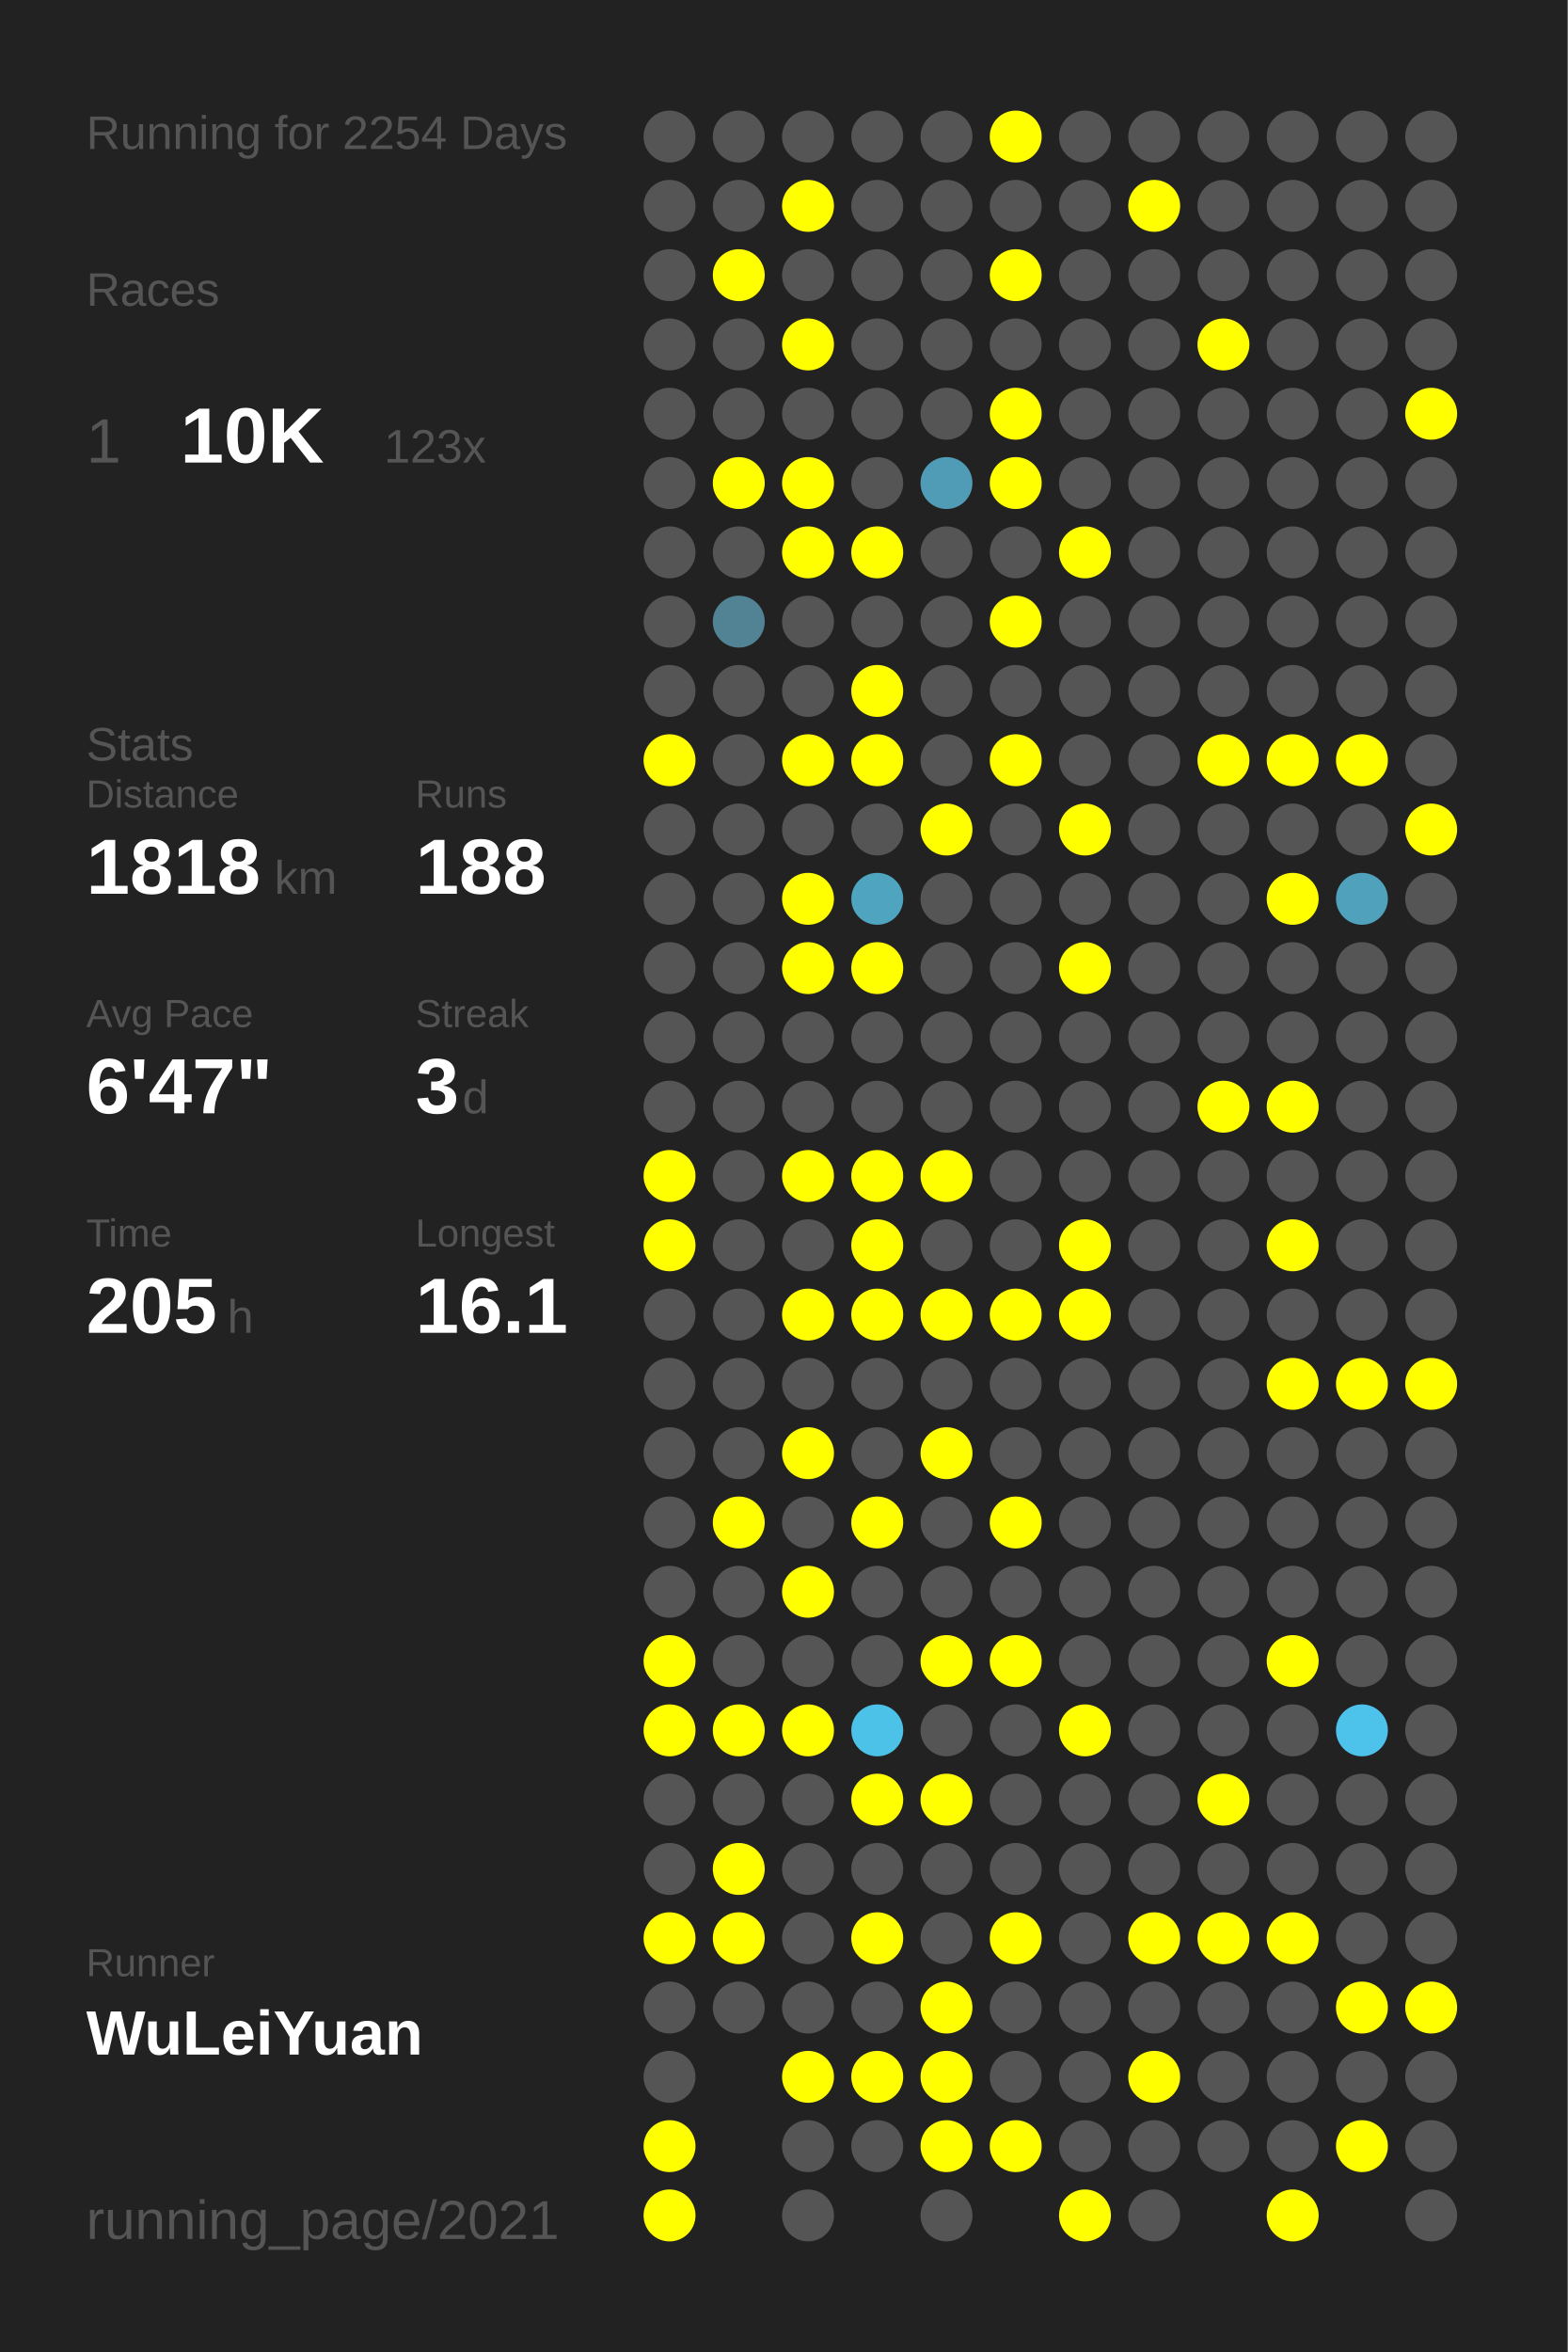
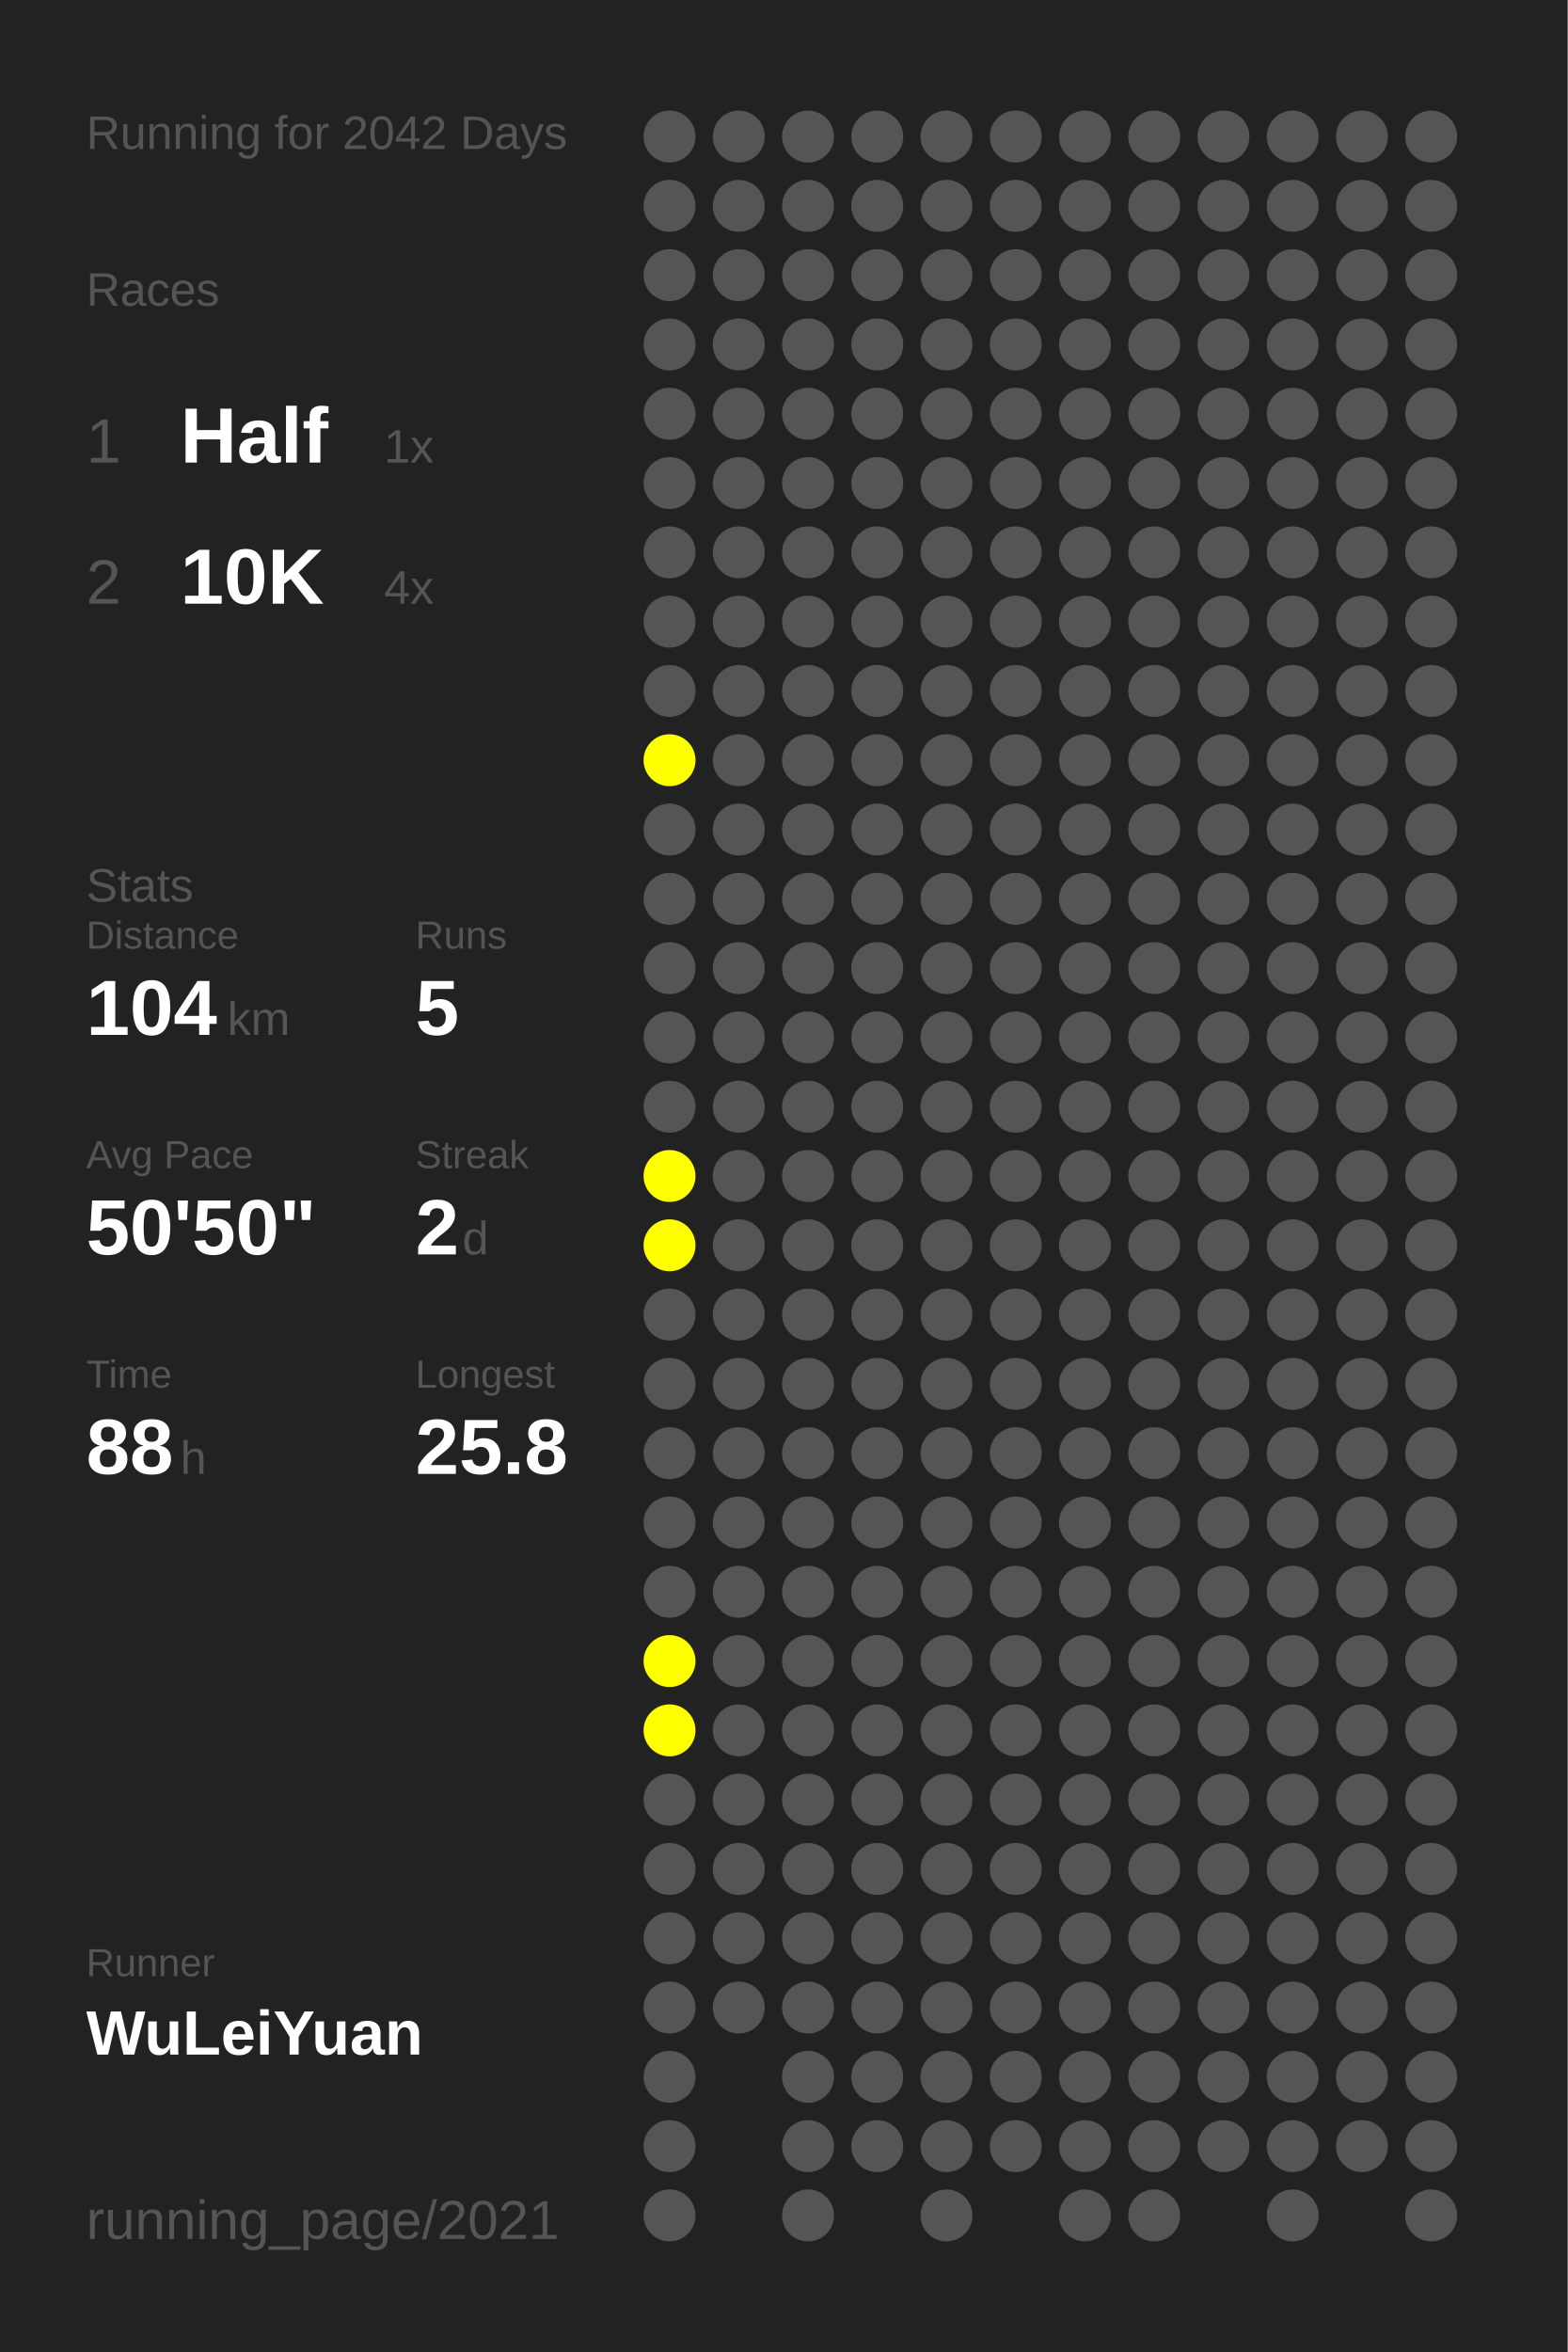
<svg xmlns="http://www.w3.org/2000/svg" baseProfile="full" height="300mm" version="1.1" viewBox="0,0,200,300" width="200mm">
  <defs />
  <rect fill="#222222" height="300" width="200" x="0" y="0" />
-   <text fill="#555555" style="font-size:6px; font-family:Arial;" x="11" y="19">Running for 2254 Days</text>
+   <text fill="#555555" style="font-size:6px; font-family:Arial;" x="11" y="19">Running for 2042 Days</text>
  <text fill="#555555" style="font-size:6px; font-family:Arial;" x="11" y="39">Races</text>
  <text fill="#555555" style="font-size:8px; font-family:Arial;" x="11" y="59">1</text>
-   <text fill="#FFFFFF" style="font-size:10px; font-family:Arial; font-weight:bold;" x="23" y="59">10K</text>
-   <text fill="#555555" style="font-size:6px; font-family:Arial;" x="49" y="59">123x</text>
-   <text fill="#555555" style="font-size:6px; font-family:Arial;" x="11" y="97">Stats</text>
-   <text fill="#555555" style="font-size:5px; font-family:Arial;" x="11" y="103">Distance</text>
-   <text fill="#FFFFFF" style="font-size:10px; font-family:Arial; font-weight:bold;" x="11" y="114">1818</text>
-   <text fill="#555555" style="font-size:6px; font-family:Arial;" x="35" y="114">km</text>
-   <text fill="#555555" style="font-size:5px; font-family:Arial;" x="53" y="103">Runs</text>
-   <text fill="#FFFFFF" style="font-size:10px; font-family:Arial; font-weight:bold;" x="53" y="114">188</text>
-   <text fill="#555555" style="font-size:5px; font-family:Arial;" x="11" y="131">Avg Pace</text>
-   <text fill="#FFFFFF" style="font-size:10px; font-family:Arial; font-weight:bold;" x="11" y="142">6'47"</text>
-   <text fill="#555555" style="font-size:5px; font-family:Arial;" x="53" y="131">Streak</text>
-   <text fill="#FFFFFF" style="font-size:10px; font-family:Arial; font-weight:bold;" x="53" y="142">3</text>
-   <text fill="#555555" style="font-size:6px; font-family:Arial;" x="59" y="142">d</text>
-   <text fill="#555555" style="font-size:5px; font-family:Arial;" x="11" y="159">Time</text>
-   <text fill="#FFFFFF" style="font-size:10px; font-family:Arial; font-weight:bold;" x="11" y="170">205</text>
-   <text fill="#555555" style="font-size:6px; font-family:Arial;" x="29" y="170">h</text>
-   <text fill="#555555" style="font-size:5px; font-family:Arial;" x="53" y="159">Longest</text>
-   <text fill="#FFFFFF" style="font-size:10px; font-family:Arial; font-weight:bold;" x="53" y="170">16.1</text>
+   <text fill="#FFFFFF" style="font-size:10px; font-family:Arial; font-weight:bold;" x="23" y="59">Half</text>
+   <text fill="#555555" style="font-size:6px; font-family:Arial;" x="49" y="59">1x</text>
+   <text fill="#555555" style="font-size:8px; font-family:Arial;" x="11" y="77">2</text>
+   <text fill="#FFFFFF" style="font-size:10px; font-family:Arial; font-weight:bold;" x="23" y="77">10K</text>
+   <text fill="#555555" style="font-size:6px; font-family:Arial;" x="49" y="77">4x</text>
+   <text fill="#555555" style="font-size:6px; font-family:Arial;" x="11" y="115">Stats</text>
+   <text fill="#555555" style="font-size:5px; font-family:Arial;" x="11" y="121">Distance</text>
+   <text fill="#FFFFFF" style="font-size:10px; font-family:Arial; font-weight:bold;" x="11" y="132">104</text>
+   <text fill="#555555" style="font-size:6px; font-family:Arial;" x="29" y="132">km</text>
+   <text fill="#555555" style="font-size:5px; font-family:Arial;" x="53" y="121">Runs</text>
+   <text fill="#FFFFFF" style="font-size:10px; font-family:Arial; font-weight:bold;" x="53" y="132">5</text>
+   <text fill="#555555" style="font-size:5px; font-family:Arial;" x="11" y="149">Avg Pace</text>
+   <text fill="#FFFFFF" style="font-size:10px; font-family:Arial; font-weight:bold;" x="11" y="160">50'50"</text>
+   <text fill="#555555" style="font-size:5px; font-family:Arial;" x="53" y="149">Streak</text>
+   <text fill="#FFFFFF" style="font-size:10px; font-family:Arial; font-weight:bold;" x="53" y="160">2</text>
+   <text fill="#555555" style="font-size:6px; font-family:Arial;" x="59" y="160">d</text>
+   <text fill="#555555" style="font-size:5px; font-family:Arial;" x="11" y="177">Time</text>
+   <text fill="#FFFFFF" style="font-size:10px; font-family:Arial; font-weight:bold;" x="11" y="188">88</text>
+   <text fill="#555555" style="font-size:6px; font-family:Arial;" x="23" y="188">h</text>
+   <text fill="#555555" style="font-size:5px; font-family:Arial;" x="53" y="177">Longest</text>
+   <text fill="#FFFFFF" style="font-size:10px; font-family:Arial; font-weight:bold;" x="53" y="188">25.8</text>
  <text fill="#555555" style="font-size:5px; font-family:Arial;" x="11" y="252.065">Runner</text>
  <text fill="#FFFFFF" style="font-size:8px; font-family:Arial; font-weight:bold;" x="11" y="262.065">WuLeiYuan</text>
  <text fill="#555555" style="font-size:7px; font-family:Arial;" x="11" y="285.581">running_page/2021</text>
  <circle cx="85.417" cy="17.419" fill="#555555" r="3.312" />
  <circle cx="85.417" cy="26.258" fill="#555555" r="3.312" />
  <circle cx="85.417" cy="35.097" fill="#555555" r="3.312" />
  <circle cx="85.417" cy="43.935" fill="#555555" r="3.312" />
  <circle cx="85.417" cy="52.774" fill="#555555" r="3.312" />
  <circle cx="85.417" cy="61.613" fill="#555555" r="3.312" />
  <circle cx="85.417" cy="70.452" fill="#555555" r="3.312" />
  <circle cx="85.417" cy="79.29" fill="#555555" r="3.312" />
  <circle cx="85.417" cy="88.129" fill="#555555" r="3.312" />
  <circle cx="85.417" cy="96.968" fill="#FFFF00" r="3.312" />
  <circle cx="85.417" cy="105.806" fill="#555555" r="3.312" />
  <circle cx="85.417" cy="114.645" fill="#555555" r="3.312" />
  <circle cx="85.417" cy="123.484" fill="#555555" r="3.312" />
  <circle cx="85.417" cy="132.323" fill="#555555" r="3.312" />
  <circle cx="85.417" cy="141.161" fill="#555555" r="3.312" />
  <circle cx="85.417" cy="150" fill="#FFFF00" r="3.312" />
  <circle cx="85.417" cy="158.839" fill="#FFFF00" r="3.312" />
  <circle cx="85.417" cy="167.677" fill="#555555" r="3.312" />
  <circle cx="85.417" cy="176.516" fill="#555555" r="3.312" />
  <circle cx="85.417" cy="185.355" fill="#555555" r="3.312" />
  <circle cx="85.417" cy="194.194" fill="#555555" r="3.312" />
  <circle cx="85.417" cy="203.032" fill="#555555" r="3.312" />
  <circle cx="85.417" cy="211.871" fill="#FFFF00" r="3.312" />
  <circle cx="85.417" cy="220.71" fill="#FFFF00" r="3.312" />
  <circle cx="85.417" cy="229.548" fill="#555555" r="3.312" />
  <circle cx="85.417" cy="238.387" fill="#555555" r="3.312" />
-   <circle cx="85.417" cy="247.226" fill="#FFFF00" r="3.312" />
+   <circle cx="85.417" cy="247.226" fill="#555555" r="3.312" />
  <circle cx="85.417" cy="256.065" fill="#555555" r="3.312" />
  <circle cx="85.417" cy="264.903" fill="#555555" r="3.312" />
-   <circle cx="85.417" cy="273.742" fill="#FFFF00" r="3.312" />
-   <circle cx="85.417" cy="282.581" fill="#FFFF00" r="3.312" />
+   <circle cx="85.417" cy="273.742" fill="#555555" r="3.312" />
+   <circle cx="85.417" cy="282.581" fill="#555555" r="3.312" />
  <circle cx="94.25" cy="17.419" fill="#555555" r="3.312" />
  <circle cx="94.25" cy="26.258" fill="#555555" r="3.312" />
-   <circle cx="94.25" cy="35.097" fill="#FFFF00" r="3.312" />
+   <circle cx="94.25" cy="35.097" fill="#555555" r="3.312" />
  <circle cx="94.25" cy="43.935" fill="#555555" r="3.312" />
  <circle cx="94.25" cy="52.774" fill="#555555" r="3.312" />
-   <circle cx="94.25" cy="61.613" fill="#FFFF00" r="3.312" />
+   <circle cx="94.25" cy="61.613" fill="#555555" r="3.312" />
  <circle cx="94.25" cy="70.452" fill="#555555" r="3.312" />
-   <circle cx="94.25" cy="79.29" fill="#528394" r="3.312" />
+   <circle cx="94.25" cy="79.29" fill="#555555" r="3.312" />
  <circle cx="94.25" cy="88.129" fill="#555555" r="3.312" />
  <circle cx="94.25" cy="96.968" fill="#555555" r="3.312" />
  <circle cx="94.25" cy="105.806" fill="#555555" r="3.312" />
  <circle cx="94.25" cy="114.645" fill="#555555" r="3.312" />
  <circle cx="94.25" cy="123.484" fill="#555555" r="3.312" />
  <circle cx="94.25" cy="132.323" fill="#555555" r="3.312" />
  <circle cx="94.25" cy="141.161" fill="#555555" r="3.312" />
  <circle cx="94.25" cy="150" fill="#555555" r="3.312" />
  <circle cx="94.25" cy="158.839" fill="#555555" r="3.312" />
  <circle cx="94.25" cy="167.677" fill="#555555" r="3.312" />
  <circle cx="94.25" cy="176.516" fill="#555555" r="3.312" />
  <circle cx="94.25" cy="185.355" fill="#555555" r="3.312" />
-   <circle cx="94.25" cy="194.194" fill="#FFFF00" r="3.312" />
+   <circle cx="94.25" cy="194.194" fill="#555555" r="3.312" />
  <circle cx="94.25" cy="203.032" fill="#555555" r="3.312" />
  <circle cx="94.25" cy="211.871" fill="#555555" r="3.312" />
-   <circle cx="94.25" cy="220.71" fill="#FFFF00" r="3.312" />
+   <circle cx="94.25" cy="220.71" fill="#555555" r="3.312" />
  <circle cx="94.25" cy="229.548" fill="#555555" r="3.312" />
-   <circle cx="94.25" cy="238.387" fill="#FFFF00" r="3.312" />
-   <circle cx="94.25" cy="247.226" fill="#FFFF00" r="3.312" />
+   <circle cx="94.25" cy="238.387" fill="#555555" r="3.312" />
+   <circle cx="94.25" cy="247.226" fill="#555555" r="3.312" />
  <circle cx="94.25" cy="256.065" fill="#555555" r="3.312" />
  <circle cx="103.083" cy="17.419" fill="#555555" r="3.312" />
-   <circle cx="103.083" cy="26.258" fill="#FFFF00" r="3.312" />
+   <circle cx="103.083" cy="26.258" fill="#555555" r="3.312" />
  <circle cx="103.083" cy="35.097" fill="#555555" r="3.312" />
-   <circle cx="103.083" cy="43.935" fill="#FFFF00" r="3.312" />
+   <circle cx="103.083" cy="43.935" fill="#555555" r="3.312" />
  <circle cx="103.083" cy="52.774" fill="#555555" r="3.312" />
-   <circle cx="103.083" cy="61.613" fill="#FFFF00" r="3.312" />
-   <circle cx="103.083" cy="70.452" fill="#FFFF00" r="3.312" />
+   <circle cx="103.083" cy="61.613" fill="#555555" r="3.312" />
+   <circle cx="103.083" cy="70.452" fill="#555555" r="3.312" />
  <circle cx="103.083" cy="79.29" fill="#555555" r="3.312" />
  <circle cx="103.083" cy="88.129" fill="#555555" r="3.312" />
-   <circle cx="103.083" cy="96.968" fill="#FFFF00" r="3.312" />
+   <circle cx="103.083" cy="96.968" fill="#555555" r="3.312" />
  <circle cx="103.083" cy="105.806" fill="#555555" r="3.312" />
-   <circle cx="103.083" cy="114.645" fill="#FFFF00" r="3.312" />
-   <circle cx="103.083" cy="123.484" fill="#FFFF00" r="3.312" />
+   <circle cx="103.083" cy="114.645" fill="#555555" r="3.312" />
+   <circle cx="103.083" cy="123.484" fill="#555555" r="3.312" />
  <circle cx="103.083" cy="132.323" fill="#555555" r="3.312" />
  <circle cx="103.083" cy="141.161" fill="#555555" r="3.312" />
-   <circle cx="103.083" cy="150" fill="#FFFF00" r="3.312" />
+   <circle cx="103.083" cy="150" fill="#555555" r="3.312" />
  <circle cx="103.083" cy="158.839" fill="#555555" r="3.312" />
-   <circle cx="103.083" cy="167.677" fill="#FFFF00" r="3.312" />
+   <circle cx="103.083" cy="167.677" fill="#555555" r="3.312" />
  <circle cx="103.083" cy="176.516" fill="#555555" r="3.312" />
-   <circle cx="103.083" cy="185.355" fill="#FFFF00" r="3.312" />
+   <circle cx="103.083" cy="185.355" fill="#555555" r="3.312" />
  <circle cx="103.083" cy="194.194" fill="#555555" r="3.312" />
-   <circle cx="103.083" cy="203.032" fill="#FFFF00" r="3.312" />
+   <circle cx="103.083" cy="203.032" fill="#555555" r="3.312" />
  <circle cx="103.083" cy="211.871" fill="#555555" r="3.312" />
-   <circle cx="103.083" cy="220.71" fill="#FFFF00" r="3.312" />
+   <circle cx="103.083" cy="220.71" fill="#555555" r="3.312" />
  <circle cx="103.083" cy="229.548" fill="#555555" r="3.312" />
  <circle cx="103.083" cy="238.387" fill="#555555" r="3.312" />
  <circle cx="103.083" cy="247.226" fill="#555555" r="3.312" />
  <circle cx="103.083" cy="256.065" fill="#555555" r="3.312" />
-   <circle cx="103.083" cy="264.903" fill="#FFFF00" r="3.312" />
+   <circle cx="103.083" cy="264.903" fill="#555555" r="3.312" />
  <circle cx="103.083" cy="273.742" fill="#555555" r="3.312" />
  <circle cx="103.083" cy="282.581" fill="#555555" r="3.312" />
  <circle cx="111.917" cy="17.419" fill="#555555" r="3.312" />
  <circle cx="111.917" cy="26.258" fill="#555555" r="3.312" />
  <circle cx="111.917" cy="35.097" fill="#555555" r="3.312" />
  <circle cx="111.917" cy="43.935" fill="#555555" r="3.312" />
  <circle cx="111.917" cy="52.774" fill="#555555" r="3.312" />
  <circle cx="111.917" cy="61.613" fill="#555555" r="3.312" />
-   <circle cx="111.917" cy="70.452" fill="#FFFF00" r="3.312" />
+   <circle cx="111.917" cy="70.452" fill="#555555" r="3.312" />
  <circle cx="111.917" cy="79.29" fill="#555555" r="3.312" />
-   <circle cx="111.917" cy="88.129" fill="#FFFF00" r="3.312" />
-   <circle cx="111.917" cy="96.968" fill="#FFFF00" r="3.312" />
+   <circle cx="111.917" cy="88.129" fill="#555555" r="3.312" />
+   <circle cx="111.917" cy="96.968" fill="#555555" r="3.312" />
  <circle cx="111.917" cy="105.806" fill="#555555" r="3.312" />
-   <circle cx="111.917" cy="114.645" fill="#4fa4c0" r="3.312" />
-   <circle cx="111.917" cy="123.484" fill="#FFFF00" r="3.312" />
+   <circle cx="111.917" cy="114.645" fill="#555555" r="3.312" />
+   <circle cx="111.917" cy="123.484" fill="#555555" r="3.312" />
  <circle cx="111.917" cy="132.323" fill="#555555" r="3.312" />
  <circle cx="111.917" cy="141.161" fill="#555555" r="3.312" />
-   <circle cx="111.917" cy="150" fill="#FFFF00" r="3.312" />
-   <circle cx="111.917" cy="158.839" fill="#FFFF00" r="3.312" />
-   <circle cx="111.917" cy="167.677" fill="#FFFF00" r="3.312" />
+   <circle cx="111.917" cy="150" fill="#555555" r="3.312" />
+   <circle cx="111.917" cy="158.839" fill="#555555" r="3.312" />
+   <circle cx="111.917" cy="167.677" fill="#555555" r="3.312" />
  <circle cx="111.917" cy="176.516" fill="#555555" r="3.312" />
  <circle cx="111.917" cy="185.355" fill="#555555" r="3.312" />
-   <circle cx="111.917" cy="194.194" fill="#FFFF00" r="3.312" />
+   <circle cx="111.917" cy="194.194" fill="#555555" r="3.312" />
  <circle cx="111.917" cy="203.032" fill="#555555" r="3.312" />
  <circle cx="111.917" cy="211.871" fill="#555555" r="3.312" />
-   <circle cx="111.917" cy="220.71" fill="#4dc2e9" r="3.312" />
-   <circle cx="111.917" cy="229.548" fill="#FFFF00" r="3.312" />
+   <circle cx="111.917" cy="220.71" fill="#555555" r="3.312" />
+   <circle cx="111.917" cy="229.548" fill="#555555" r="3.312" />
  <circle cx="111.917" cy="238.387" fill="#555555" r="3.312" />
-   <circle cx="111.917" cy="247.226" fill="#FFFF00" r="3.312" />
+   <circle cx="111.917" cy="247.226" fill="#555555" r="3.312" />
  <circle cx="111.917" cy="256.065" fill="#555555" r="3.312" />
-   <circle cx="111.917" cy="264.903" fill="#FFFF00" r="3.312" />
+   <circle cx="111.917" cy="264.903" fill="#555555" r="3.312" />
  <circle cx="111.917" cy="273.742" fill="#555555" r="3.312" />
  <circle cx="120.75" cy="17.419" fill="#555555" r="3.312" />
  <circle cx="120.75" cy="26.258" fill="#555555" r="3.312" />
  <circle cx="120.75" cy="35.097" fill="#555555" r="3.312" />
  <circle cx="120.75" cy="43.935" fill="#555555" r="3.312" />
  <circle cx="120.75" cy="52.774" fill="#555555" r="3.312" />
-   <circle cx="120.75" cy="61.613" fill="#509bb5" r="3.312" />
+   <circle cx="120.75" cy="61.613" fill="#555555" r="3.312" />
  <circle cx="120.75" cy="70.452" fill="#555555" r="3.312" />
  <circle cx="120.75" cy="79.29" fill="#555555" r="3.312" />
  <circle cx="120.75" cy="88.129" fill="#555555" r="3.312" />
  <circle cx="120.75" cy="96.968" fill="#555555" r="3.312" />
-   <circle cx="120.75" cy="105.806" fill="#FFFF00" r="3.312" />
+   <circle cx="120.75" cy="105.806" fill="#555555" r="3.312" />
  <circle cx="120.75" cy="114.645" fill="#555555" r="3.312" />
  <circle cx="120.75" cy="123.484" fill="#555555" r="3.312" />
  <circle cx="120.75" cy="132.323" fill="#555555" r="3.312" />
  <circle cx="120.75" cy="141.161" fill="#555555" r="3.312" />
-   <circle cx="120.75" cy="150" fill="#FFFF00" r="3.312" />
+   <circle cx="120.75" cy="150" fill="#555555" r="3.312" />
  <circle cx="120.75" cy="158.839" fill="#555555" r="3.312" />
-   <circle cx="120.75" cy="167.677" fill="#FFFF00" r="3.312" />
+   <circle cx="120.75" cy="167.677" fill="#555555" r="3.312" />
  <circle cx="120.75" cy="176.516" fill="#555555" r="3.312" />
-   <circle cx="120.75" cy="185.355" fill="#FFFF00" r="3.312" />
+   <circle cx="120.75" cy="185.355" fill="#555555" r="3.312" />
  <circle cx="120.75" cy="194.194" fill="#555555" r="3.312" />
  <circle cx="120.75" cy="203.032" fill="#555555" r="3.312" />
-   <circle cx="120.75" cy="211.871" fill="#FFFF00" r="3.312" />
+   <circle cx="120.75" cy="211.871" fill="#555555" r="3.312" />
  <circle cx="120.75" cy="220.71" fill="#555555" r="3.312" />
-   <circle cx="120.75" cy="229.548" fill="#FFFF00" r="3.312" />
+   <circle cx="120.75" cy="229.548" fill="#555555" r="3.312" />
  <circle cx="120.75" cy="238.387" fill="#555555" r="3.312" />
  <circle cx="120.75" cy="247.226" fill="#555555" r="3.312" />
-   <circle cx="120.75" cy="256.065" fill="#FFFF00" r="3.312" />
-   <circle cx="120.75" cy="264.903" fill="#FFFF00" r="3.312" />
-   <circle cx="120.75" cy="273.742" fill="#FFFF00" r="3.312" />
+   <circle cx="120.75" cy="256.065" fill="#555555" r="3.312" />
+   <circle cx="120.75" cy="264.903" fill="#555555" r="3.312" />
+   <circle cx="120.75" cy="273.742" fill="#555555" r="3.312" />
  <circle cx="120.75" cy="282.581" fill="#555555" r="3.312" />
-   <circle cx="129.583" cy="17.419" fill="#FFFF00" r="3.312" />
+   <circle cx="129.583" cy="17.419" fill="#555555" r="3.312" />
  <circle cx="129.583" cy="26.258" fill="#555555" r="3.312" />
-   <circle cx="129.583" cy="35.097" fill="#FFFF00" r="3.312" />
+   <circle cx="129.583" cy="35.097" fill="#555555" r="3.312" />
  <circle cx="129.583" cy="43.935" fill="#555555" r="3.312" />
-   <circle cx="129.583" cy="52.774" fill="#FFFF00" r="3.312" />
-   <circle cx="129.583" cy="61.613" fill="#FFFF00" r="3.312" />
+   <circle cx="129.583" cy="52.774" fill="#555555" r="3.312" />
+   <circle cx="129.583" cy="61.613" fill="#555555" r="3.312" />
  <circle cx="129.583" cy="70.452" fill="#555555" r="3.312" />
-   <circle cx="129.583" cy="79.29" fill="#FFFF00" r="3.312" />
+   <circle cx="129.583" cy="79.29" fill="#555555" r="3.312" />
  <circle cx="129.583" cy="88.129" fill="#555555" r="3.312" />
-   <circle cx="129.583" cy="96.968" fill="#FFFF00" r="3.312" />
+   <circle cx="129.583" cy="96.968" fill="#555555" r="3.312" />
  <circle cx="129.583" cy="105.806" fill="#555555" r="3.312" />
  <circle cx="129.583" cy="114.645" fill="#555555" r="3.312" />
  <circle cx="129.583" cy="123.484" fill="#555555" r="3.312" />
  <circle cx="129.583" cy="132.323" fill="#555555" r="3.312" />
  <circle cx="129.583" cy="141.161" fill="#555555" r="3.312" />
  <circle cx="129.583" cy="150" fill="#555555" r="3.312" />
  <circle cx="129.583" cy="158.839" fill="#555555" r="3.312" />
-   <circle cx="129.583" cy="167.677" fill="#FFFF00" r="3.312" />
+   <circle cx="129.583" cy="167.677" fill="#555555" r="3.312" />
  <circle cx="129.583" cy="176.516" fill="#555555" r="3.312" />
  <circle cx="129.583" cy="185.355" fill="#555555" r="3.312" />
-   <circle cx="129.583" cy="194.194" fill="#FFFF00" r="3.312" />
+   <circle cx="129.583" cy="194.194" fill="#555555" r="3.312" />
  <circle cx="129.583" cy="203.032" fill="#555555" r="3.312" />
-   <circle cx="129.583" cy="211.871" fill="#FFFF00" r="3.312" />
+   <circle cx="129.583" cy="211.871" fill="#555555" r="3.312" />
  <circle cx="129.583" cy="220.71" fill="#555555" r="3.312" />
  <circle cx="129.583" cy="229.548" fill="#555555" r="3.312" />
  <circle cx="129.583" cy="238.387" fill="#555555" r="3.312" />
-   <circle cx="129.583" cy="247.226" fill="#FFFF00" r="3.312" />
+   <circle cx="129.583" cy="247.226" fill="#555555" r="3.312" />
  <circle cx="129.583" cy="256.065" fill="#555555" r="3.312" />
  <circle cx="129.583" cy="264.903" fill="#555555" r="3.312" />
-   <circle cx="129.583" cy="273.742" fill="#FFFF00" r="3.312" />
+   <circle cx="129.583" cy="273.742" fill="#555555" r="3.312" />
  <circle cx="138.417" cy="17.419" fill="#555555" r="3.312" />
  <circle cx="138.417" cy="26.258" fill="#555555" r="3.312" />
  <circle cx="138.417" cy="35.097" fill="#555555" r="3.312" />
  <circle cx="138.417" cy="43.935" fill="#555555" r="3.312" />
  <circle cx="138.417" cy="52.774" fill="#555555" r="3.312" />
  <circle cx="138.417" cy="61.613" fill="#555555" r="3.312" />
-   <circle cx="138.417" cy="70.452" fill="#FFFF00" r="3.312" />
+   <circle cx="138.417" cy="70.452" fill="#555555" r="3.312" />
  <circle cx="138.417" cy="79.29" fill="#555555" r="3.312" />
  <circle cx="138.417" cy="88.129" fill="#555555" r="3.312" />
  <circle cx="138.417" cy="96.968" fill="#555555" r="3.312" />
-   <circle cx="138.417" cy="105.806" fill="#FFFF00" r="3.312" />
+   <circle cx="138.417" cy="105.806" fill="#555555" r="3.312" />
  <circle cx="138.417" cy="114.645" fill="#555555" r="3.312" />
-   <circle cx="138.417" cy="123.484" fill="#FFFF00" r="3.312" />
+   <circle cx="138.417" cy="123.484" fill="#555555" r="3.312" />
  <circle cx="138.417" cy="132.323" fill="#555555" r="3.312" />
  <circle cx="138.417" cy="141.161" fill="#555555" r="3.312" />
  <circle cx="138.417" cy="150" fill="#555555" r="3.312" />
-   <circle cx="138.417" cy="158.839" fill="#FFFF00" r="3.312" />
-   <circle cx="138.417" cy="167.677" fill="#FFFF00" r="3.312" />
+   <circle cx="138.417" cy="158.839" fill="#555555" r="3.312" />
+   <circle cx="138.417" cy="167.677" fill="#555555" r="3.312" />
  <circle cx="138.417" cy="176.516" fill="#555555" r="3.312" />
  <circle cx="138.417" cy="185.355" fill="#555555" r="3.312" />
  <circle cx="138.417" cy="194.194" fill="#555555" r="3.312" />
  <circle cx="138.417" cy="203.032" fill="#555555" r="3.312" />
  <circle cx="138.417" cy="211.871" fill="#555555" r="3.312" />
-   <circle cx="138.417" cy="220.71" fill="#FFFF00" r="3.312" />
+   <circle cx="138.417" cy="220.71" fill="#555555" r="3.312" />
  <circle cx="138.417" cy="229.548" fill="#555555" r="3.312" />
  <circle cx="138.417" cy="238.387" fill="#555555" r="3.312" />
  <circle cx="138.417" cy="247.226" fill="#555555" r="3.312" />
  <circle cx="138.417" cy="256.065" fill="#555555" r="3.312" />
  <circle cx="138.417" cy="264.903" fill="#555555" r="3.312" />
  <circle cx="138.417" cy="273.742" fill="#555555" r="3.312" />
-   <circle cx="138.417" cy="282.581" fill="#FFFF00" r="3.312" />
+   <circle cx="138.417" cy="282.581" fill="#555555" r="3.312" />
  <circle cx="147.25" cy="17.419" fill="#555555" r="3.312" />
-   <circle cx="147.25" cy="26.258" fill="#FFFF00" r="3.312" />
+   <circle cx="147.25" cy="26.258" fill="#555555" r="3.312" />
  <circle cx="147.25" cy="35.097" fill="#555555" r="3.312" />
  <circle cx="147.25" cy="43.935" fill="#555555" r="3.312" />
  <circle cx="147.25" cy="52.774" fill="#555555" r="3.312" />
  <circle cx="147.25" cy="61.613" fill="#555555" r="3.312" />
  <circle cx="147.25" cy="70.452" fill="#555555" r="3.312" />
  <circle cx="147.25" cy="79.29" fill="#555555" r="3.312" />
  <circle cx="147.25" cy="88.129" fill="#555555" r="3.312" />
  <circle cx="147.25" cy="96.968" fill="#555555" r="3.312" />
  <circle cx="147.25" cy="105.806" fill="#555555" r="3.312" />
  <circle cx="147.25" cy="114.645" fill="#555555" r="3.312" />
  <circle cx="147.25" cy="123.484" fill="#555555" r="3.312" />
  <circle cx="147.25" cy="132.323" fill="#555555" r="3.312" />
  <circle cx="147.25" cy="141.161" fill="#555555" r="3.312" />
  <circle cx="147.25" cy="150" fill="#555555" r="3.312" />
  <circle cx="147.25" cy="158.839" fill="#555555" r="3.312" />
  <circle cx="147.25" cy="167.677" fill="#555555" r="3.312" />
  <circle cx="147.25" cy="176.516" fill="#555555" r="3.312" />
  <circle cx="147.25" cy="185.355" fill="#555555" r="3.312" />
  <circle cx="147.25" cy="194.194" fill="#555555" r="3.312" />
  <circle cx="147.25" cy="203.032" fill="#555555" r="3.312" />
  <circle cx="147.25" cy="211.871" fill="#555555" r="3.312" />
  <circle cx="147.25" cy="220.71" fill="#555555" r="3.312" />
  <circle cx="147.25" cy="229.548" fill="#555555" r="3.312" />
  <circle cx="147.25" cy="238.387" fill="#555555" r="3.312" />
-   <circle cx="147.25" cy="247.226" fill="#FFFF00" r="3.312" />
+   <circle cx="147.25" cy="247.226" fill="#555555" r="3.312" />
  <circle cx="147.25" cy="256.065" fill="#555555" r="3.312" />
-   <circle cx="147.25" cy="264.903" fill="#FFFF00" r="3.312" />
+   <circle cx="147.25" cy="264.903" fill="#555555" r="3.312" />
  <circle cx="147.25" cy="273.742" fill="#555555" r="3.312" />
  <circle cx="147.25" cy="282.581" fill="#555555" r="3.312" />
  <circle cx="156.083" cy="17.419" fill="#555555" r="3.312" />
  <circle cx="156.083" cy="26.258" fill="#555555" r="3.312" />
  <circle cx="156.083" cy="35.097" fill="#555555" r="3.312" />
-   <circle cx="156.083" cy="43.935" fill="#FFFF00" r="3.312" />
+   <circle cx="156.083" cy="43.935" fill="#555555" r="3.312" />
  <circle cx="156.083" cy="52.774" fill="#555555" r="3.312" />
  <circle cx="156.083" cy="61.613" fill="#555555" r="3.312" />
  <circle cx="156.083" cy="70.452" fill="#555555" r="3.312" />
  <circle cx="156.083" cy="79.29" fill="#555555" r="3.312" />
  <circle cx="156.083" cy="88.129" fill="#555555" r="3.312" />
-   <circle cx="156.083" cy="96.968" fill="#FFFF00" r="3.312" />
+   <circle cx="156.083" cy="96.968" fill="#555555" r="3.312" />
  <circle cx="156.083" cy="105.806" fill="#555555" r="3.312" />
  <circle cx="156.083" cy="114.645" fill="#555555" r="3.312" />
  <circle cx="156.083" cy="123.484" fill="#555555" r="3.312" />
  <circle cx="156.083" cy="132.323" fill="#555555" r="3.312" />
-   <circle cx="156.083" cy="141.161" fill="#FFFF00" r="3.312" />
+   <circle cx="156.083" cy="141.161" fill="#555555" r="3.312" />
  <circle cx="156.083" cy="150" fill="#555555" r="3.312" />
  <circle cx="156.083" cy="158.839" fill="#555555" r="3.312" />
  <circle cx="156.083" cy="167.677" fill="#555555" r="3.312" />
  <circle cx="156.083" cy="176.516" fill="#555555" r="3.312" />
  <circle cx="156.083" cy="185.355" fill="#555555" r="3.312" />
  <circle cx="156.083" cy="194.194" fill="#555555" r="3.312" />
  <circle cx="156.083" cy="203.032" fill="#555555" r="3.312" />
  <circle cx="156.083" cy="211.871" fill="#555555" r="3.312" />
  <circle cx="156.083" cy="220.71" fill="#555555" r="3.312" />
-   <circle cx="156.083" cy="229.548" fill="#FFFF00" r="3.312" />
+   <circle cx="156.083" cy="229.548" fill="#555555" r="3.312" />
  <circle cx="156.083" cy="238.387" fill="#555555" r="3.312" />
-   <circle cx="156.083" cy="247.226" fill="#FFFF00" r="3.312" />
+   <circle cx="156.083" cy="247.226" fill="#555555" r="3.312" />
  <circle cx="156.083" cy="256.065" fill="#555555" r="3.312" />
  <circle cx="156.083" cy="264.903" fill="#555555" r="3.312" />
  <circle cx="156.083" cy="273.742" fill="#555555" r="3.312" />
  <circle cx="164.917" cy="17.419" fill="#555555" r="3.312" />
  <circle cx="164.917" cy="26.258" fill="#555555" r="3.312" />
  <circle cx="164.917" cy="35.097" fill="#555555" r="3.312" />
  <circle cx="164.917" cy="43.935" fill="#555555" r="3.312" />
  <circle cx="164.917" cy="52.774" fill="#555555" r="3.312" />
  <circle cx="164.917" cy="61.613" fill="#555555" r="3.312" />
  <circle cx="164.917" cy="70.452" fill="#555555" r="3.312" />
  <circle cx="164.917" cy="79.29" fill="#555555" r="3.312" />
  <circle cx="164.917" cy="88.129" fill="#555555" r="3.312" />
-   <circle cx="164.917" cy="96.968" fill="#FFFF00" r="3.312" />
+   <circle cx="164.917" cy="96.968" fill="#555555" r="3.312" />
  <circle cx="164.917" cy="105.806" fill="#555555" r="3.312" />
-   <circle cx="164.917" cy="114.645" fill="#FFFF00" r="3.312" />
+   <circle cx="164.917" cy="114.645" fill="#555555" r="3.312" />
  <circle cx="164.917" cy="123.484" fill="#555555" r="3.312" />
  <circle cx="164.917" cy="132.323" fill="#555555" r="3.312" />
-   <circle cx="164.917" cy="141.161" fill="#FFFF00" r="3.312" />
+   <circle cx="164.917" cy="141.161" fill="#555555" r="3.312" />
  <circle cx="164.917" cy="150" fill="#555555" r="3.312" />
-   <circle cx="164.917" cy="158.839" fill="#FFFF00" r="3.312" />
+   <circle cx="164.917" cy="158.839" fill="#555555" r="3.312" />
  <circle cx="164.917" cy="167.677" fill="#555555" r="3.312" />
-   <circle cx="164.917" cy="176.516" fill="#FFFF00" r="3.312" />
+   <circle cx="164.917" cy="176.516" fill="#555555" r="3.312" />
  <circle cx="164.917" cy="185.355" fill="#555555" r="3.312" />
  <circle cx="164.917" cy="194.194" fill="#555555" r="3.312" />
  <circle cx="164.917" cy="203.032" fill="#555555" r="3.312" />
-   <circle cx="164.917" cy="211.871" fill="#FFFF00" r="3.312" />
+   <circle cx="164.917" cy="211.871" fill="#555555" r="3.312" />
  <circle cx="164.917" cy="220.71" fill="#555555" r="3.312" />
  <circle cx="164.917" cy="229.548" fill="#555555" r="3.312" />
  <circle cx="164.917" cy="238.387" fill="#555555" r="3.312" />
-   <circle cx="164.917" cy="247.226" fill="#FFFF00" r="3.312" />
+   <circle cx="164.917" cy="247.226" fill="#555555" r="3.312" />
  <circle cx="164.917" cy="256.065" fill="#555555" r="3.312" />
  <circle cx="164.917" cy="264.903" fill="#555555" r="3.312" />
  <circle cx="164.917" cy="273.742" fill="#555555" r="3.312" />
-   <circle cx="164.917" cy="282.581" fill="#FFFF00" r="3.312" />
+   <circle cx="164.917" cy="282.581" fill="#555555" r="3.312" />
  <circle cx="173.75" cy="17.419" fill="#555555" r="3.312" />
  <circle cx="173.75" cy="26.258" fill="#555555" r="3.312" />
  <circle cx="173.75" cy="35.097" fill="#555555" r="3.312" />
  <circle cx="173.75" cy="43.935" fill="#555555" r="3.312" />
  <circle cx="173.75" cy="52.774" fill="#555555" r="3.312" />
  <circle cx="173.75" cy="61.613" fill="#555555" r="3.312" />
  <circle cx="173.75" cy="70.452" fill="#555555" r="3.312" />
  <circle cx="173.75" cy="79.29" fill="#555555" r="3.312" />
  <circle cx="173.75" cy="88.129" fill="#555555" r="3.312" />
-   <circle cx="173.75" cy="96.968" fill="#FFFF00" r="3.312" />
+   <circle cx="173.75" cy="96.968" fill="#555555" r="3.312" />
  <circle cx="173.75" cy="105.806" fill="#555555" r="3.312" />
-   <circle cx="173.75" cy="114.645" fill="#50a1bc" r="3.312" />
+   <circle cx="173.75" cy="114.645" fill="#555555" r="3.312" />
  <circle cx="173.75" cy="123.484" fill="#555555" r="3.312" />
  <circle cx="173.75" cy="132.323" fill="#555555" r="3.312" />
  <circle cx="173.75" cy="141.161" fill="#555555" r="3.312" />
  <circle cx="173.75" cy="150" fill="#555555" r="3.312" />
  <circle cx="173.75" cy="158.839" fill="#555555" r="3.312" />
  <circle cx="173.75" cy="167.677" fill="#555555" r="3.312" />
-   <circle cx="173.75" cy="176.516" fill="#FFFF00" r="3.312" />
+   <circle cx="173.75" cy="176.516" fill="#555555" r="3.312" />
  <circle cx="173.75" cy="185.355" fill="#555555" r="3.312" />
  <circle cx="173.75" cy="194.194" fill="#555555" r="3.312" />
  <circle cx="173.75" cy="203.032" fill="#555555" r="3.312" />
  <circle cx="173.75" cy="211.871" fill="#555555" r="3.312" />
-   <circle cx="173.75" cy="220.71" fill="#4dc3eb" r="3.312" />
+   <circle cx="173.75" cy="220.71" fill="#555555" r="3.312" />
  <circle cx="173.75" cy="229.548" fill="#555555" r="3.312" />
  <circle cx="173.75" cy="238.387" fill="#555555" r="3.312" />
  <circle cx="173.75" cy="247.226" fill="#555555" r="3.312" />
-   <circle cx="173.75" cy="256.065" fill="#FFFF00" r="3.312" />
+   <circle cx="173.75" cy="256.065" fill="#555555" r="3.312" />
  <circle cx="173.75" cy="264.903" fill="#555555" r="3.312" />
-   <circle cx="173.75" cy="273.742" fill="#FFFF00" r="3.312" />
+   <circle cx="173.75" cy="273.742" fill="#555555" r="3.312" />
  <circle cx="182.583" cy="17.419" fill="#555555" r="3.312" />
  <circle cx="182.583" cy="26.258" fill="#555555" r="3.312" />
  <circle cx="182.583" cy="35.097" fill="#555555" r="3.312" />
  <circle cx="182.583" cy="43.935" fill="#555555" r="3.312" />
-   <circle cx="182.583" cy="52.774" fill="#FFFF00" r="3.312" />
+   <circle cx="182.583" cy="52.774" fill="#555555" r="3.312" />
  <circle cx="182.583" cy="61.613" fill="#555555" r="3.312" />
  <circle cx="182.583" cy="70.452" fill="#555555" r="3.312" />
  <circle cx="182.583" cy="79.29" fill="#555555" r="3.312" />
  <circle cx="182.583" cy="88.129" fill="#555555" r="3.312" />
  <circle cx="182.583" cy="96.968" fill="#555555" r="3.312" />
-   <circle cx="182.583" cy="105.806" fill="#FFFF00" r="3.312" />
+   <circle cx="182.583" cy="105.806" fill="#555555" r="3.312" />
  <circle cx="182.583" cy="114.645" fill="#555555" r="3.312" />
  <circle cx="182.583" cy="123.484" fill="#555555" r="3.312" />
  <circle cx="182.583" cy="132.323" fill="#555555" r="3.312" />
  <circle cx="182.583" cy="141.161" fill="#555555" r="3.312" />
  <circle cx="182.583" cy="150" fill="#555555" r="3.312" />
  <circle cx="182.583" cy="158.839" fill="#555555" r="3.312" />
  <circle cx="182.583" cy="167.677" fill="#555555" r="3.312" />
-   <circle cx="182.583" cy="176.516" fill="#FFFF00" r="3.312" />
+   <circle cx="182.583" cy="176.516" fill="#555555" r="3.312" />
  <circle cx="182.583" cy="185.355" fill="#555555" r="3.312" />
  <circle cx="182.583" cy="194.194" fill="#555555" r="3.312" />
  <circle cx="182.583" cy="203.032" fill="#555555" r="3.312" />
  <circle cx="182.583" cy="211.871" fill="#555555" r="3.312" />
  <circle cx="182.583" cy="220.71" fill="#555555" r="3.312" />
  <circle cx="182.583" cy="229.548" fill="#555555" r="3.312" />
  <circle cx="182.583" cy="238.387" fill="#555555" r="3.312" />
  <circle cx="182.583" cy="247.226" fill="#555555" r="3.312" />
-   <circle cx="182.583" cy="256.065" fill="#FFFF00" r="3.312" />
+   <circle cx="182.583" cy="256.065" fill="#555555" r="3.312" />
  <circle cx="182.583" cy="264.903" fill="#555555" r="3.312" />
  <circle cx="182.583" cy="273.742" fill="#555555" r="3.312" />
  <circle cx="182.583" cy="282.581" fill="#555555" r="3.312" />
</svg>
